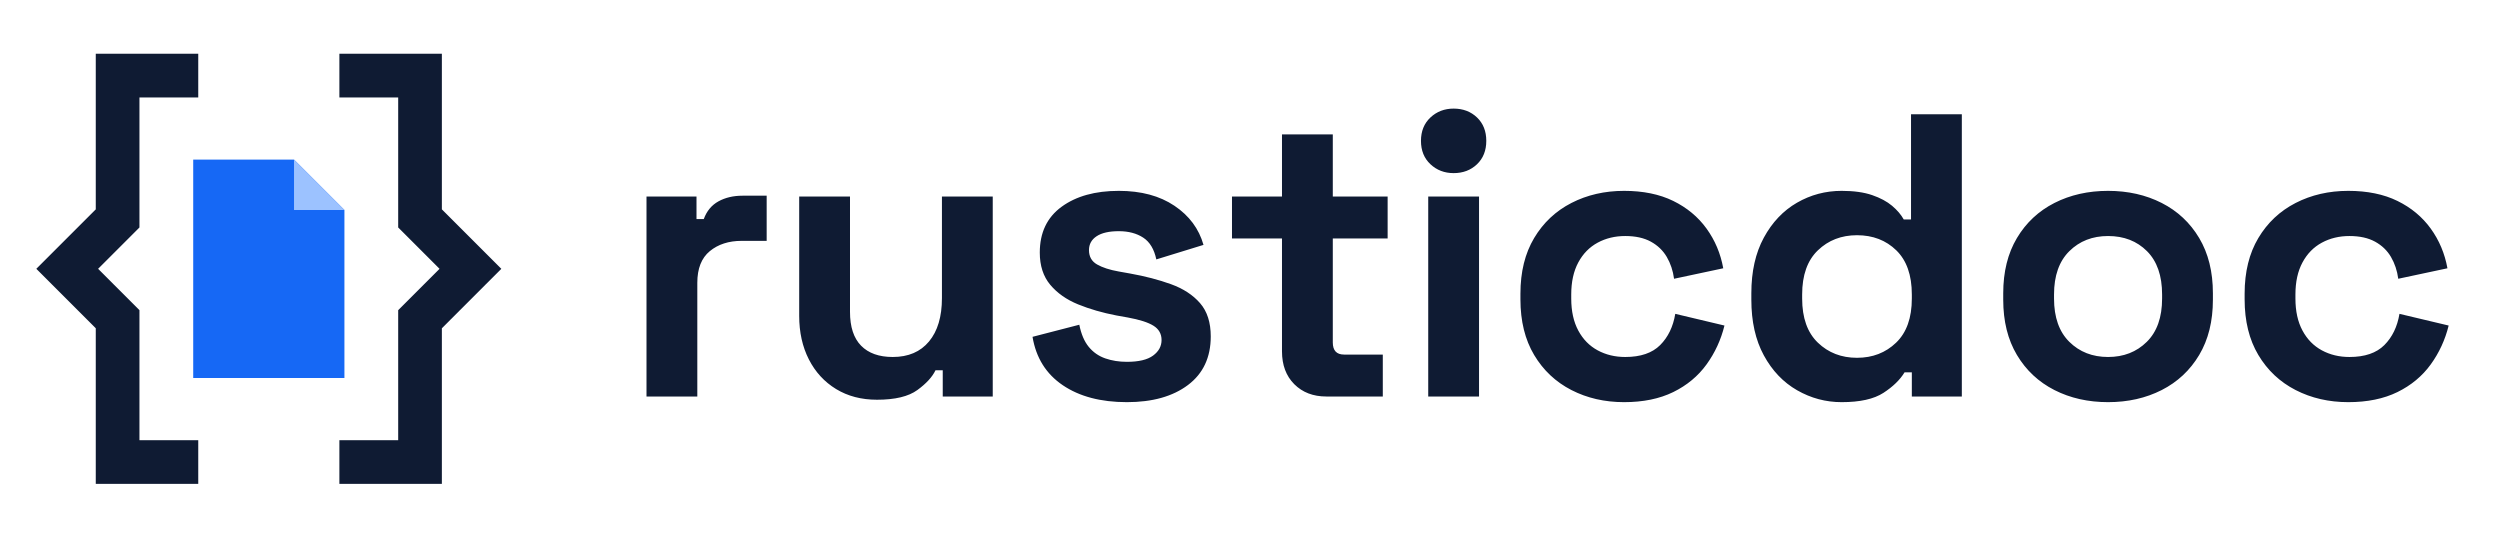
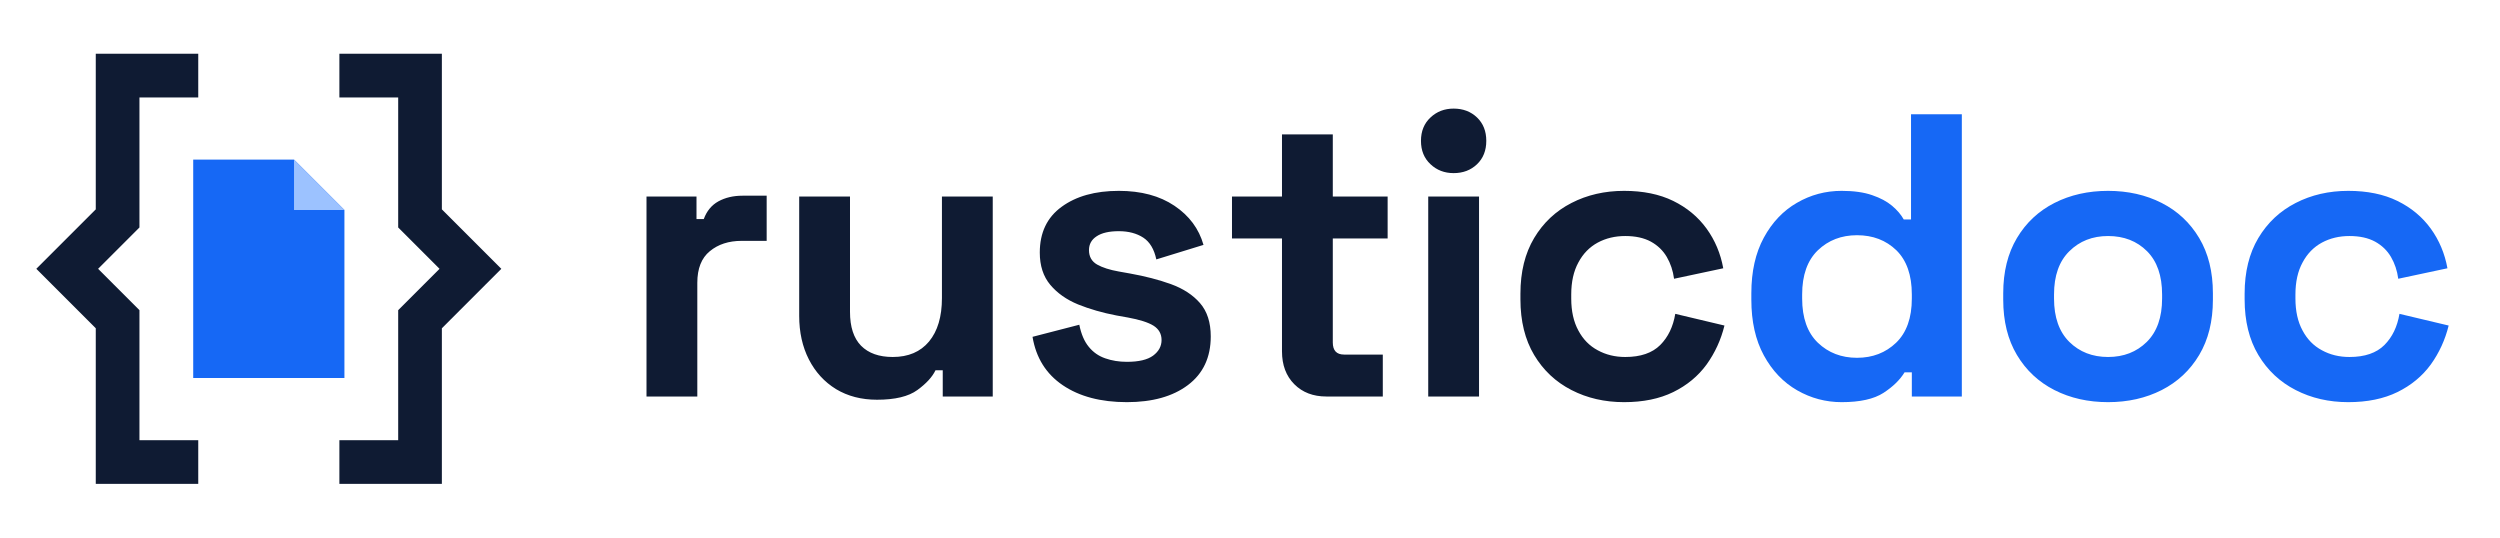
<svg xmlns="http://www.w3.org/2000/svg" viewBox="0 0 186 40" width="372" height="80" role="img" aria-label="rusticdoc">
  <g transform="scale(1.25)">
    <path d="M10.5 4.5H7v8.5L4 16l3 3v8.5h3.5M21.5 4.5H25v8.5l3 3-3 3v8.5h-3.5" fill="none" stroke="#0f1b33" stroke-width="2.6" stroke-linecap="square" />
    <path d="M11.5 9.5h6l3 3v10h-9z" fill="#1668f5" />
    <path d="M17.5 9.5v3h3z" fill="#9cc2ff" />
  </g>
-   <path transform="translate(46 6)" fill="#0f1b33" d="M2.1 23.5V8.62H5.82V10.3H6.36Q6.69 9.4 7.455 8.98Q8.22 8.56 9.24 8.56H11.04V11.92H9.18Q7.74 11.92 6.81 12.685Q5.88 13.45 5.88 15.04V23.5ZM19.25 23.74Q17.51 23.74 16.205 22.945Q14.9 22.15 14.18 20.74Q13.46 19.33 13.46 17.5V8.62H17.24V17.2Q17.24 18.88 18.065 19.72Q18.89 20.56 20.42 20.56Q22.16 20.56 23.12 19.405Q24.08 18.25 24.08 16.18V8.62H27.86V23.5H24.14V21.55H23.6Q23.24 22.3 22.25 23.02Q21.26 23.74 19.25 23.74ZM37.84 23.92Q34.93 23.92 33.07 22.66Q31.21 21.4 30.82 19.06L34.3 18.16Q34.51 19.21 35.005 19.81Q35.5 20.41 36.235 20.665Q36.97 20.92 37.84 20.92Q39.16 20.92 39.79 20.455Q40.42 19.99 40.42 19.3Q40.42 18.61 39.82 18.235Q39.22 17.86 37.9 17.62L37.06 17.47Q35.5 17.17 34.21 16.645Q32.92 16.12 32.14 15.19Q31.36 14.26 31.36 12.79Q31.36 10.57 32.98 9.385Q34.6 8.2 37.24 8.2Q39.73 8.2 41.38 9.31Q43.03 10.42 43.54 12.22L40.03 13.3Q39.79 12.16 39.055 11.68Q38.32 11.2 37.24 11.2Q36.16 11.2 35.59 11.575Q35.02 11.95 35.02 12.61Q35.02 13.33 35.62 13.675Q36.22 14.02 37.24 14.2L38.08 14.35Q39.76 14.65 41.125 15.145Q42.49 15.64 43.285 16.555Q44.08 17.47 44.08 19.03Q44.08 21.37 42.385 22.645Q40.69 23.92 37.84 23.92ZM52.68 23.5Q51.21 23.5 50.295 22.585Q49.38 21.67 49.38 20.14V11.74H45.66V8.62H49.38V4.0H53.16V8.62H57.24V11.74H53.16V19.48Q53.16 20.38 54.0 20.38H56.88V23.5ZM60.26 23.5V8.62H64.04V23.5ZM62.15 6.88Q61.13 6.88 60.425 6.22Q59.72 5.56 59.72 4.48Q59.72 3.4 60.425 2.74Q61.13 2.08 62.15 2.08Q63.2 2.08 63.89 2.74Q64.58 3.4 64.58 4.48Q64.58 5.56 63.89 6.22Q63.2 6.88 62.15 6.88ZM74.83 23.92Q72.67 23.92 70.915 23.02Q69.16 22.12 68.14 20.41Q67.12 18.7 67.12 16.27V15.85Q67.12 13.42 68.14 11.71Q69.16 10.0 70.915 9.1Q72.67 8.2 74.83 8.2Q76.96 8.2 78.49 8.95Q80.02 9.7 80.965 11.005Q81.91 12.31 82.21 13.96L78.55 14.74Q78.43 13.84 78.01 13.12Q77.59 12.4 76.825 11.98Q76.06 11.56 74.92 11.56Q73.78 11.56 72.865 12.055Q71.95 12.55 71.425 13.525Q70.9 14.5 70.9 15.91V16.21Q70.9 17.62 71.425 18.595Q71.95 19.57 72.865 20.065Q73.78 20.56 74.92 20.56Q76.63 20.56 77.515 19.675Q78.4 18.79 78.64 17.35L82.3 18.22Q81.91 19.81 80.965 21.115Q80.02 22.42 78.49 23.17Q76.96 23.92 74.83 23.92ZM91.02 23.92Q89.25 23.92 87.705 23.035Q86.16 22.15 85.23 20.44Q84.3 18.73 84.3 16.3V15.82Q84.3 13.39 85.23 11.68Q86.16 9.97 87.69 9.085Q89.22 8.2 91.02 8.2Q92.37 8.2 93.285 8.515Q94.2 8.83 94.77 9.31Q95.34 9.79 95.64 10.33H96.18V2.5H99.96V23.5H96.24V21.7H95.7Q95.19 22.54 94.125 23.23Q93.06 23.92 91.02 23.92ZM92.16 20.62Q93.9 20.62 95.07 19.495Q96.24 18.37 96.24 16.21V15.91Q96.24 13.75 95.085 12.625Q93.93 11.5 92.16 11.5Q90.42 11.5 89.25 12.625Q88.08 13.75 88.08 15.91V16.21Q88.08 18.37 89.25 19.495Q90.42 20.62 92.16 20.62ZM110.84 23.92Q108.62 23.92 106.85 23.02Q105.08 22.12 104.06 20.41Q103.04 18.7 103.04 16.3V15.82Q103.04 13.42 104.06 11.71Q105.08 10.0 106.85 9.1Q108.62 8.2 110.84 8.2Q113.06 8.2 114.83 9.1Q116.6 10.0 117.62 11.71Q118.64 13.42 118.64 15.82V16.3Q118.64 18.7 117.62 20.41Q116.6 22.12 114.83 23.02Q113.06 23.92 110.84 23.92ZM110.84 20.56Q112.58 20.56 113.72 19.435Q114.86 18.31 114.86 16.21V15.91Q114.86 13.81 113.735 12.685Q112.61 11.56 110.84 11.56Q109.1 11.56 107.96 12.685Q106.82 13.81 106.82 15.91V16.21Q106.82 18.31 107.96 19.435Q109.1 20.56 110.84 20.56ZM128.71 23.92Q126.55 23.92 124.795 23.02Q123.04 22.12 122.02 20.41Q121 18.7 121 16.27V15.85Q121 13.42 122.02 11.71Q123.04 10.0 124.795 9.1Q126.55 8.2 128.71 8.2Q130.84 8.2 132.37 8.95Q133.9 9.7 134.845 11.005Q135.79 12.31 136.09 13.96L132.43 14.74Q132.31 13.84 131.89 13.12Q131.47 12.4 130.705 11.98Q129.94 11.56 128.8 11.56Q127.66 11.56 126.745 12.055Q125.83 12.55 125.305 13.525Q124.78 14.5 124.78 15.91V16.21Q124.78 17.62 125.305 18.595Q125.83 19.57 126.745 20.065Q127.66 20.56 128.8 20.56Q130.51 20.56 131.395 19.675Q132.28 18.79 132.52 17.35L136.18 18.22Q135.79 19.81 134.845 21.115Q133.9 22.42 132.37 23.17Q130.84 23.92 128.71 23.92Z" />
+   <g transform="translate(46 6)">
+     <path fill="#0f1b33" d="M2.1 23.5V8.62H5.82V10.3H6.36Q6.69 9.4 7.45 8.98Q8.22 8.56 9.24 8.56H11.04V11.92H9.18Q7.74 11.92 6.81 12.69Q5.88 13.45 5.88 15.04V23.5ZM19.25 23.74Q17.51 23.74 16.2 22.95Q14.9 22.15 14.18 20.74Q13.46 19.33 13.46 17.5V8.62H17.24V17.2Q17.24 18.88 18.06 19.72Q18.89 20.56 20.42 20.56Q22.16 20.56 23.12 19.41Q24.08 18.25 24.08 16.18V8.62H27.86V23.5H24.14V21.55H23.6Q23.24 22.3 22.25 23.02Q21.26 23.74 19.25 23.74ZM37.84 23.92Q34.93 23.92 33.07 22.66Q31.21 21.4 30.82 19.06L34.3 18.16Q34.51 19.21 35.01 19.81Q35.5 20.41 36.23 20.66Q36.97 20.92 37.84 20.92Q39.16 20.92 39.79 20.46Q40.42 19.99 40.42 19.3Q40.42 18.61 39.82 18.23Q39.22 17.86 37.9 17.62L37.06 17.47Q35.5 17.17 34.21 16.65Q32.92 16.12 32.14 15.19Q31.36 14.26 31.36 12.79Q31.36 10.57 32.98 9.39Q34.6 8.2 37.24 8.2Q39.73 8.2 41.38 9.31Q43.03 10.42 43.54 12.22L40.03 13.3Q39.79 12.16 39.06 11.68Q38.32 11.2 37.24 11.2Q36.16 11.2 35.59 11.58Q35.02 11.95 35.02 12.61Q35.02 13.33 35.62 13.68Q36.22 14.02 37.24 14.2L38.08 14.35Q39.76 14.65 41.12 15.14Q42.49 15.64 43.28 16.55Q44.08 17.47 44.08 19.03Q44.08 21.37 42.38 22.65Q40.69 23.92 37.84 23.92ZM52.68 23.5Q51.21 23.5 50.3 22.59Q49.38 21.67 49.38 20.14V11.74H45.66V8.62H49.38V4H53.16V8.62H57.24V11.74H53.16V19.48Q53.16 20.38 54 20.38H56.88V23.5ZM60.26 23.5V8.62H64.04V23.5ZM62.15 6.88Q61.13 6.88 60.43 6.22Q59.72 5.56 59.72 4.48Q59.72 3.4 60.43 2.74Q61.13 2.08 62.15 2.08Q63.2 2.08 63.89 2.74Q64.58 3.4 64.58 4.48Q64.58 5.56 63.89 6.22Q63.2 6.88 62.15 6.88ZM74.83 23.92Q72.67 23.92 70.92 23.02Q69.16 22.12 68.14 20.41Q67.12 18.7 67.12 16.27V15.85Q67.12 13.42 68.14 11.71Q69.16 10 70.92 9.1Q72.67 8.2 74.83 8.2Q76.96 8.2 78.49 8.95Q80.02 9.7 80.97 11.01Q81.91 12.31 82.21 13.96L78.55 14.74Q78.43 13.84 78.01 13.12Q77.59 12.4 76.83 11.98Q76.06 11.56 74.92 11.56Q73.78 11.56 72.87 12.05Q71.95 12.55 71.43 13.53Q70.9 14.5 70.9 15.91V16.21Q70.9 17.62 71.43 18.59Q71.95 19.57 72.87 20.06Q73.78 20.56 74.92 20.56Q76.63 20.56 77.52 19.67Q78.4 18.79 78.64 17.35L82.3 18.22Q81.91 19.81 80.97 21.12Q80.02 22.42 78.49 23.17Q76.96 23.92 74.83 23.92Z" />
+     <path fill="#1668f5" d="M91.02 23.92Q89.25 23.92 87.71 23.04Q86.16 22.15 85.23 20.44Q84.3 18.73 84.3 16.3V15.82Q84.3 13.39 85.23 11.68Q86.16 9.97 87.69 9.09Q89.22 8.2 91.02 8.2Q92.37 8.2 93.29 8.52Q94.2 8.83 94.77 9.31Q95.34 9.79 95.64 10.33H96.18V2.5H99.96V23.5H96.24V21.7H95.7Q95.19 22.54 94.13 23.23Q93.06 23.92 91.02 23.92ZM92.16 20.62Q93.9 20.62 95.07 19.5Q96.24 18.37 96.24 16.21V15.91Q96.24 13.75 95.09 12.62Q93.93 11.5 92.16 11.5Q90.42 11.5 89.25 12.62Q88.08 13.75 88.08 15.91V16.21Q88.08 18.37 89.25 19.5Q90.42 20.62 92.16 20.62ZM110.84 23.92Q108.62 23.92 106.85 23.02Q105.08 22.12 104.06 20.41Q103.04 18.7 103.04 16.3V15.82Q103.04 13.42 104.06 11.71Q105.08 10 106.85 9.1Q108.62 8.2 110.84 8.2Q113.06 8.2 114.83 9.1Q116.6 10 117.62 11.71Q118.64 13.42 118.64 15.82V16.3Q118.64 18.7 117.62 20.41Q116.6 22.12 114.83 23.02Q113.06 23.92 110.84 23.92ZM110.84 20.56Q112.58 20.56 113.72 19.44Q114.86 18.31 114.86 16.21V15.91Q114.86 13.81 113.74 12.69Q112.61 11.56 110.84 11.56Q109.1 11.56 107.96 12.69Q106.82 13.81 106.82 15.91V16.21Q106.82 18.31 107.96 19.44Q109.1 20.56 110.84 20.56ZM128.71 23.92Q126.55 23.92 124.8 23.02Q123.04 22.12 122.02 20.41Q121 18.7 121 16.27V15.85Q121 13.42 122.02 11.71Q123.04 10 124.8 9.1Q126.55 8.2 128.71 8.2Q130.84 8.2 132.37 8.95Q133.9 9.7 134.85 11.01Q135.79 12.31 136.09 13.96L132.43 14.74Q132.31 13.84 131.89 13.12Q131.47 12.4 130.71 11.98Q129.94 11.56 128.8 11.56Q127.66 11.56 126.75 12.05Q125.83 12.55 125.31 13.53Q124.78 14.5 124.78 15.91V16.21Q124.78 17.62 125.31 18.59Q125.83 19.57 126.75 20.06Q127.66 20.56 128.8 20.56Q130.51 20.56 131.4 19.67Q132.28 18.79 132.52 17.35L136.18 18.22Q135.79 19.81 134.85 21.12Q133.9 22.42 132.37 23.17Q130.84 23.92 128.71 23.92Z" />
+   </g>
</svg>
